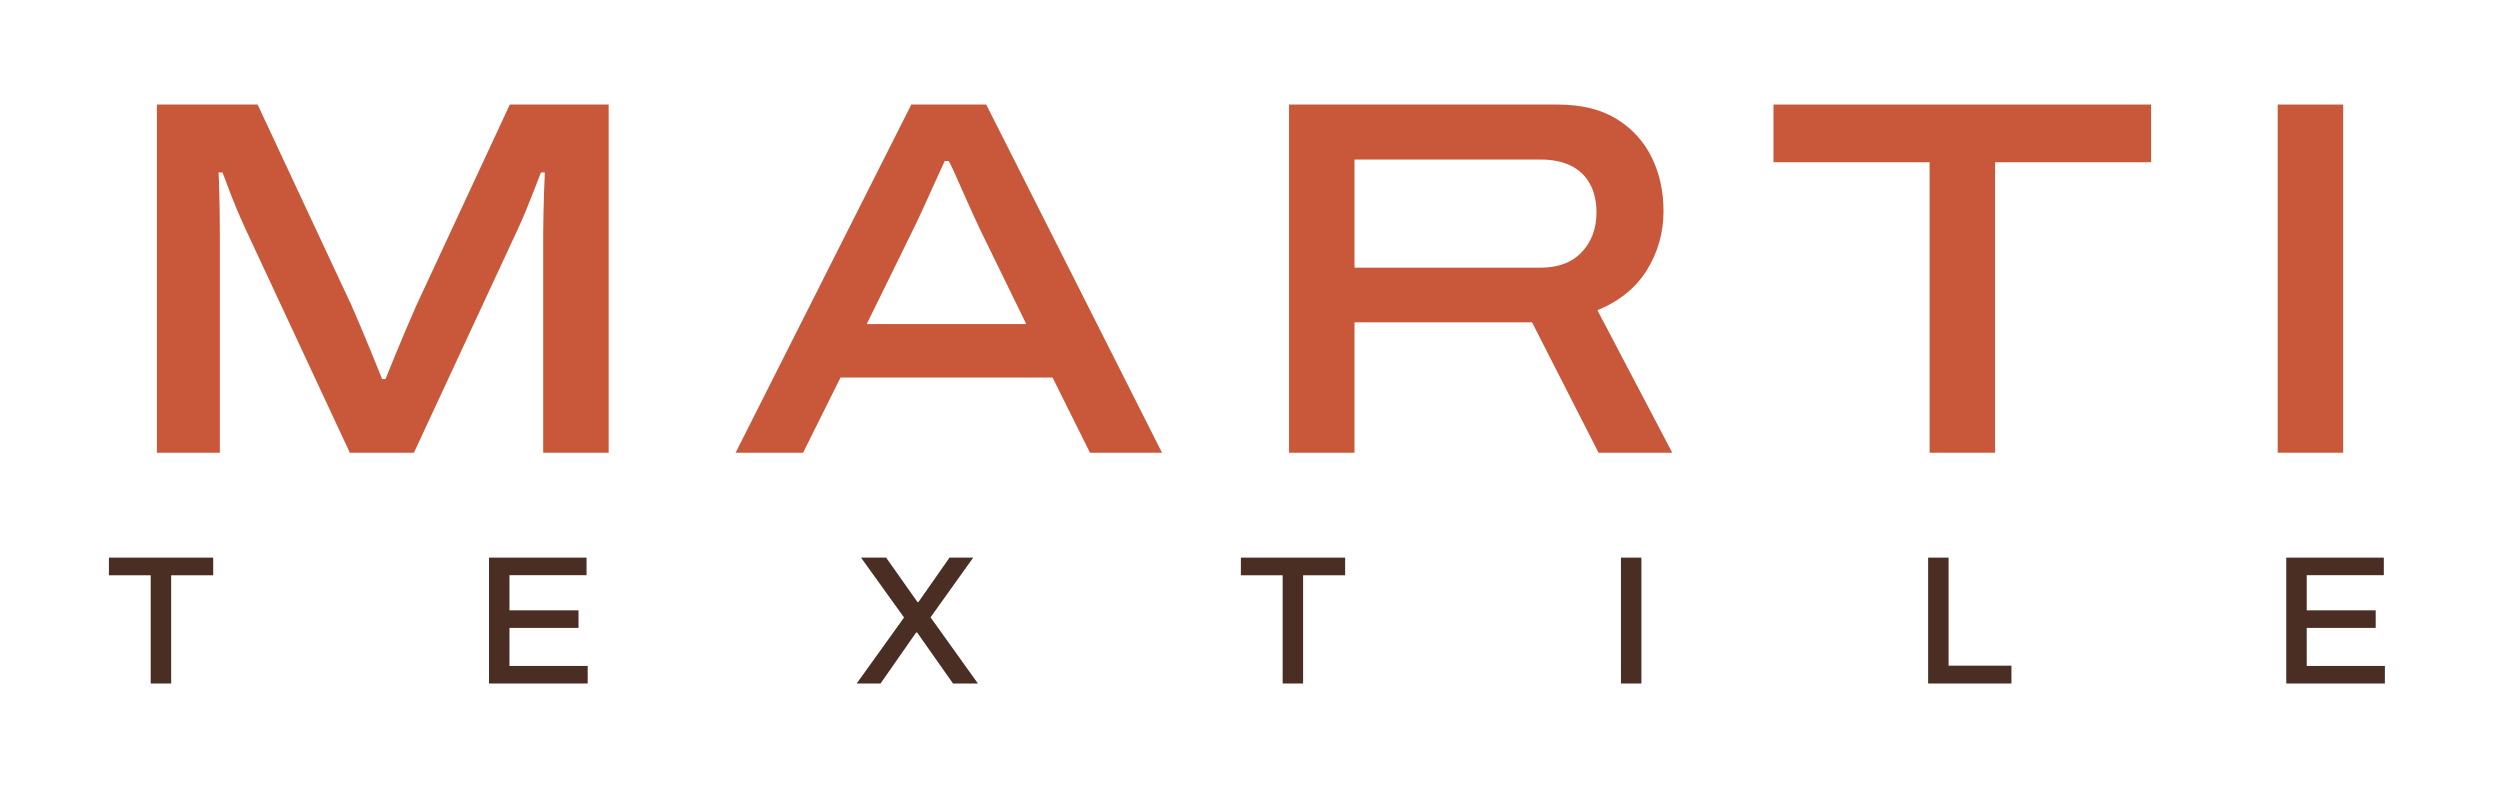
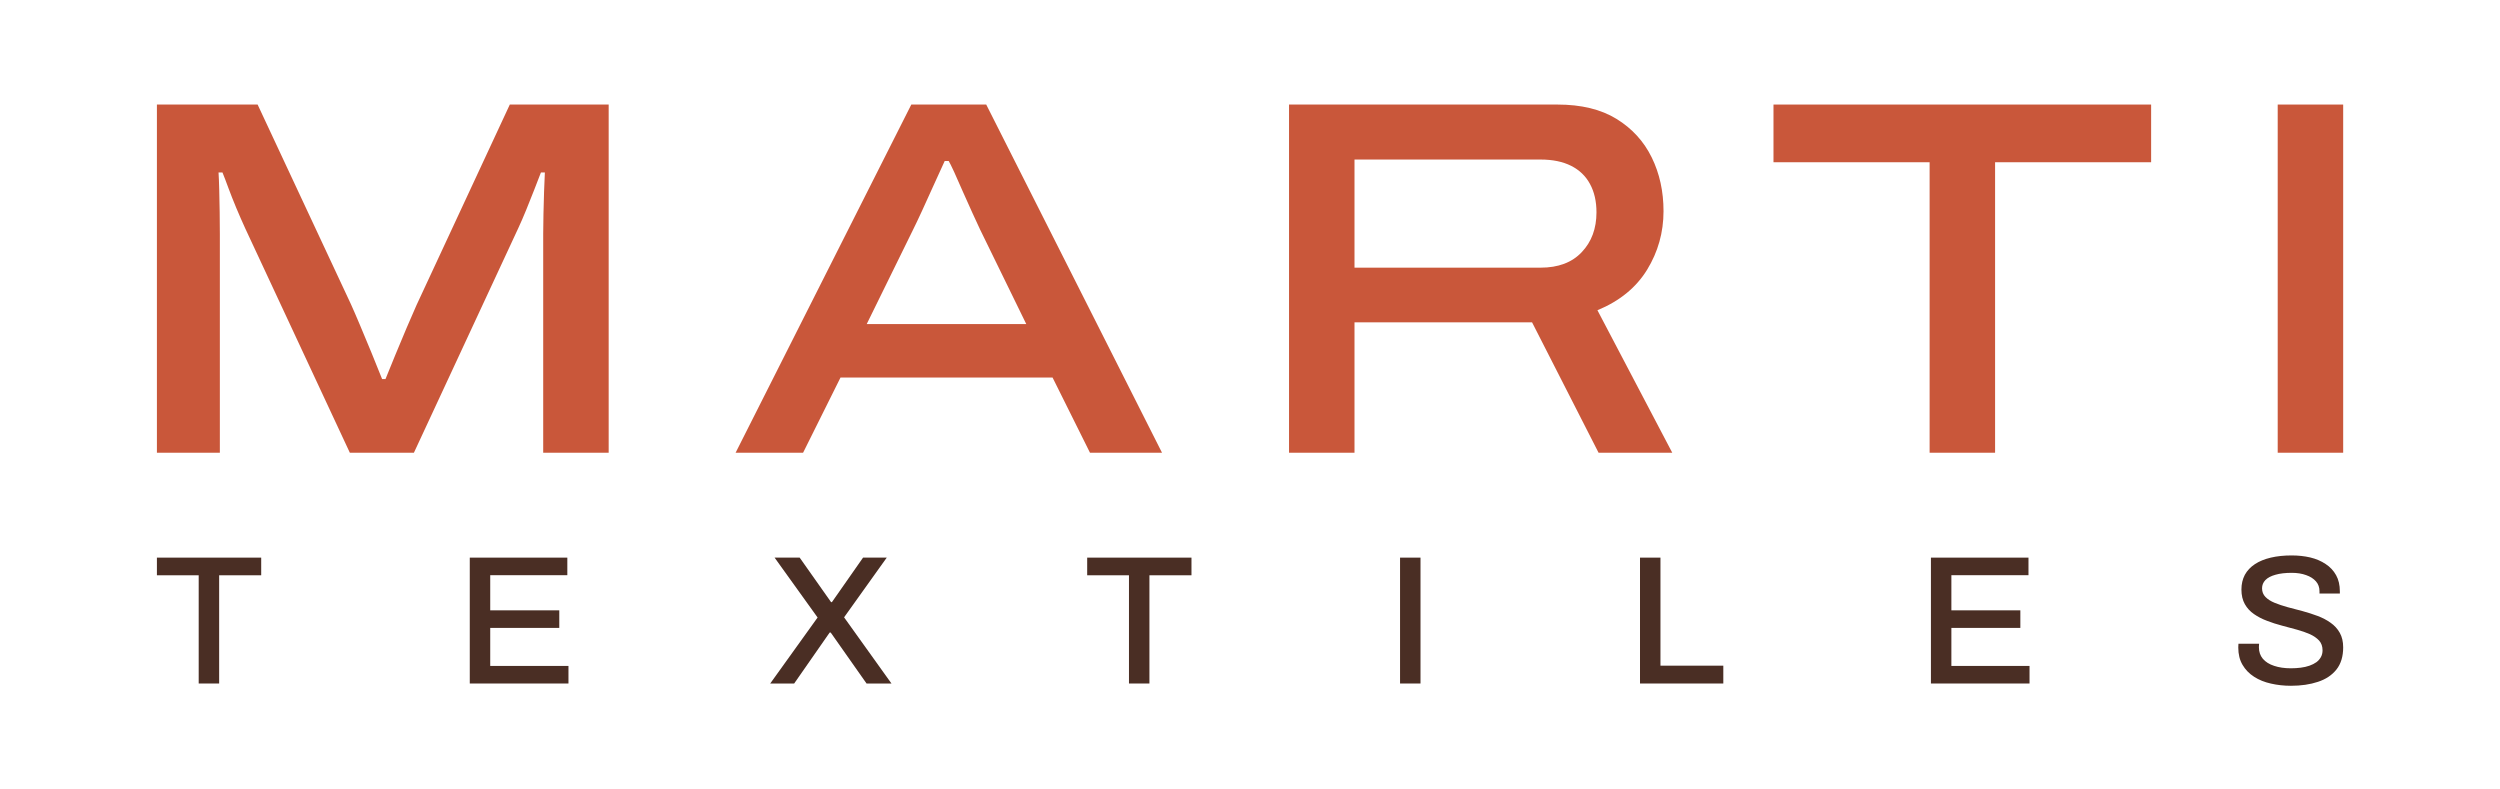
<svg xmlns="http://www.w3.org/2000/svg" viewBox="0 0 285.99 90.19" width="285.99" height="90.19">
  <path fill="#C9573A" d="M17.95 51.79V11.96H29.47L40.14 34.79Q40.54 35.67 41.18 37.19Q41.82 38.71 42.5 40.36Q43.17 42.01 43.71 43.36H44.1Q44.58 42.17 45.22 40.61Q45.86 39.04 46.52 37.5Q47.18 35.96 47.65 34.9L58.32 11.96H69.63V51.79H62.14V26.76Q62.14 25.75 62.17 24.46Q62.2 23.17 62.24 21.91Q62.28 20.65 62.33 19.73H61.88Q61.57 20.56 61.11 21.72Q60.65 22.88 60.18 24.05Q59.7 25.22 59.28 26.12L47.35 51.79H40.02L28.05 26.12Q27.53 24.98 27.03 23.79Q26.53 22.59 26.13 21.51Q25.74 20.44 25.45 19.73H25Q25.05 20.52 25.08 21.74Q25.1 22.95 25.13 24.26Q25.15 25.56 25.15 26.76V51.79Z" />
  <path fill="#C9573A" d="M84.15 51.79 104.25 11.96H112.82L132.93 51.79H124.69L120.41 43.19H96.15L91.87 51.79ZM99.15 37.07H117.4L112.11 26.24Q111.79 25.57 111.25 24.38Q110.71 23.19 110.15 21.93Q109.6 20.66 109.15 19.67Q108.69 18.68 108.53 18.42H108.07Q107.52 19.63 106.82 21.16Q106.12 22.7 105.49 24.09Q104.85 25.48 104.45 26.28Z" />
  <path fill="#C9573A" d="M147.46 51.79V11.96H178.16Q182.25 11.96 184.92 13.6Q187.6 15.25 188.95 18.01Q190.3 20.76 190.3 24.16Q190.3 27.79 188.42 30.86Q186.54 33.92 182.74 35.49L191.3 51.79H182.87L175.26 36.87H154.95V51.79ZM154.95 30.62H176.23Q179.28 30.62 180.95 28.84Q182.63 27.07 182.63 24.29Q182.63 22.41 181.89 21.05Q181.16 19.69 179.73 18.97Q178.3 18.25 176.23 18.25H154.95Z" />
  <path fill="#C9573A" d="M220.74 51.79V18.56H202.88V11.96H246.08V18.56H228.23V51.79Z" />
  <path fill="#C9573A" d="M260.56 51.79V11.96H268.05V51.79Z" />
-   <path fill="#4A2E24" d="M17.24 78.19V65.81H12.46V63.79H24.39V65.81H19.58V78.19Z" />
-   <path fill="#4A2E24" d="M55.94 78.19V63.79H67.1V65.8H58.28V69.82H66.18V71.83H58.28V76.18H67.23V78.19Z" />
-   <path fill="#4A2E24" d="M98 78.19 103.42 70.64 98.5 63.79H101.37L104.96 68.88H105.06L108.62 63.79H111.33L106.45 70.62L111.87 78.19H109.02L104.92 72.36H104.8L100.73 78.19Z" />
-   <path fill="#4A2E24" d="M146.73 78.19V65.81H141.95V63.79H153.88V65.81H149.07V78.19Z" />
-   <path fill="#4A2E24" d="M185.43 78.19V63.79H187.77V78.19Z" />
-   <path fill="#4A2E24" d="M220.57 78.19V63.79H222.91V76.15H230.1V78.19Z" />
-   <path fill="#4A2E24" d="M261.54 78.19V63.79H272.7V65.8H263.88V69.82H271.77V71.83H263.88V76.18H272.82V78.19Z" />
+   <path fill="#4A2E24" d="M22.73 78.19V65.81H17.95V63.79H29.88V65.81H25.07V78.19Z" />
+   <path fill="#4A2E24" d="M53.74 78.19V63.79H64.9V65.8H56.08V69.82H63.98V71.83H56.08V76.18H65.03V78.19Z" />
+   <path fill="#4A2E24" d="M88.11 78.19 93.53 70.64 88.61 63.79H91.48L95.07 68.88H95.17L98.73 63.79H101.44L96.56 70.62L101.98 78.19H99.13L95.03 72.36H94.91L90.85 78.19Z" />
+   <path fill="#4A2E24" d="M129.15 78.19V65.81H124.37V63.79H136.3V65.81H131.49V78.19Z" />
+   <path fill="#4A2E24" d="M160.16 78.19V63.79H162.5V78.19Z" />
+   <path fill="#4A2E24" d="M187.61 78.19V63.79H189.95V76.15H197.14V78.19Z" />
+   <path fill="#4A2E24" d="M220.89 78.19V63.79H232.05V65.8H223.23V69.82H231.12V71.83H223.23V76.18H232.17V78.19Z" />
+   <path fill="#4A2E24" d="M262.07 78.45Q260.88 78.45 259.79 78.2Q258.7 77.96 257.86 77.42Q257.02 76.88 256.54 76.06Q256.05 75.24 256.05 74.07Q256.05 73.95 256.06 73.84Q256.07 73.72 256.07 73.64H258.43Q258.43 73.7 258.42 73.82Q258.41 73.95 258.41 74.04Q258.41 74.82 258.86 75.36Q259.32 75.9 260.15 76.17Q260.98 76.45 262.06 76.45Q262.65 76.45 263.2 76.38Q263.74 76.31 264.2 76.15Q264.65 75.99 264.99 75.75Q265.32 75.5 265.5 75.17Q265.69 74.83 265.69 74.39Q265.69 73.72 265.3 73.28Q264.9 72.85 264.25 72.55Q263.59 72.26 262.76 72.03Q261.93 71.8 261.05 71.57Q260.17 71.34 259.34 71.02Q258.51 70.71 257.85 70.25Q257.19 69.8 256.8 69.11Q256.41 68.42 256.41 67.44Q256.41 66.5 256.8 65.76Q257.2 65.03 257.96 64.53Q258.71 64.04 259.77 63.79Q260.83 63.54 262.15 63.54Q263.29 63.54 264.28 63.77Q265.28 64.01 266.04 64.52Q266.81 65.02 267.24 65.8Q267.67 66.57 267.67 67.65V67.9H265.34V67.63Q265.34 66.97 264.94 66.51Q264.53 66.04 263.81 65.79Q263.1 65.53 262.17 65.53Q261.05 65.53 260.3 65.75Q259.54 65.96 259.15 66.36Q258.77 66.76 258.77 67.3Q258.77 67.89 259.16 68.29Q259.55 68.69 260.21 68.96Q260.87 69.23 261.7 69.46Q262.54 69.68 263.41 69.91Q264.29 70.15 265.12 70.46Q265.95 70.77 266.61 71.24Q267.27 71.7 267.66 72.39Q268.05 73.08 268.05 74.05Q268.05 75.62 267.28 76.59Q266.51 77.56 265.16 78Q263.81 78.45 262.07 78.45Z" />
</svg>
